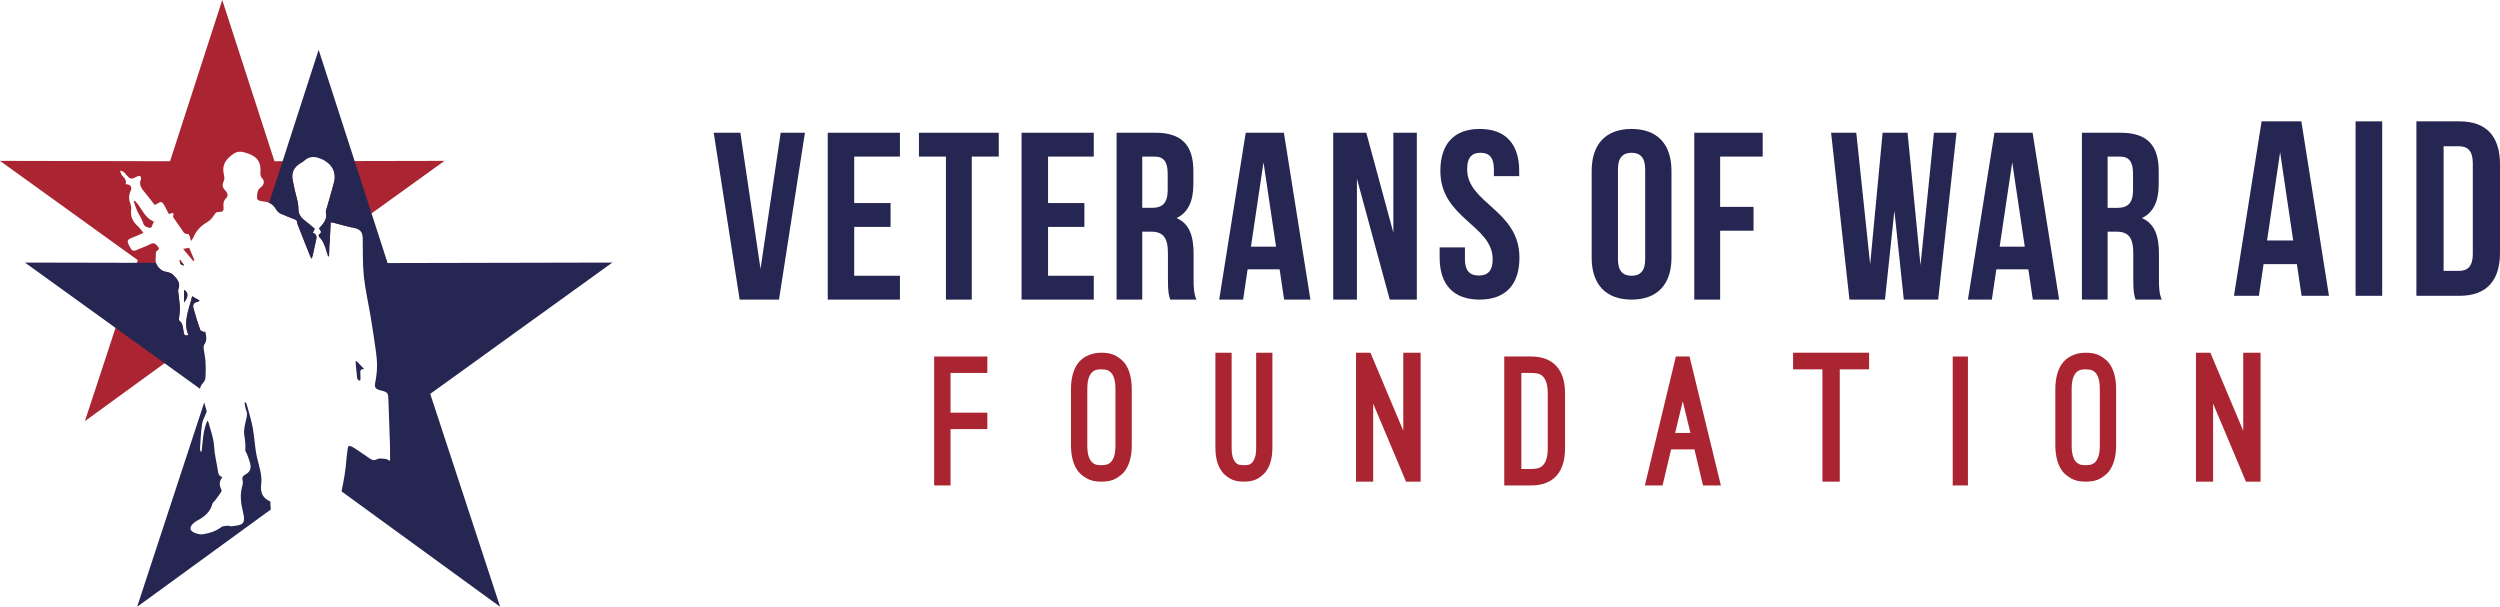
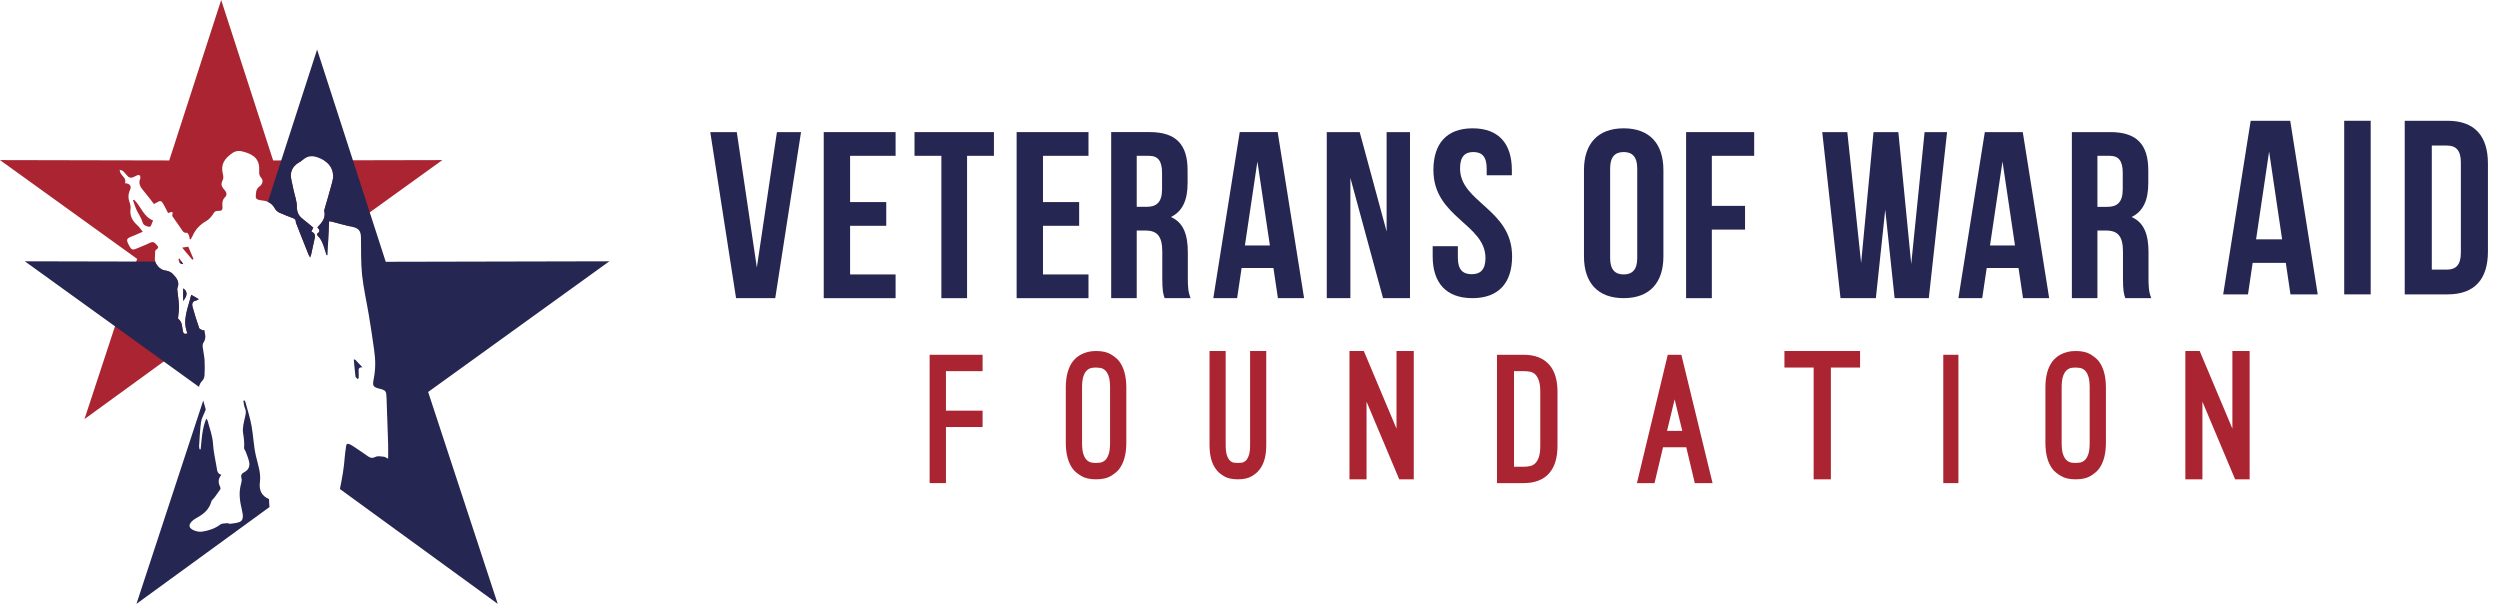
- <svg xmlns="http://www.w3.org/2000/svg" viewBox="0 0 206 50">
+ <svg xmlns="http://www.w3.org/2000/svg" viewBox="0 0 207 50">
  <g fill="none">
    <g transform="translate(58.81 10)">
      <g fill="#AA2531" transform="translate(18.164 19.063)">
        <polyline points="105.386 10.625 103.973 10.625 103.973 0 105.161 0 107.868 6.43 107.868 0 109.297 0 109.297 10.625 108.094 10.625 105.386 4.195 105.386 10.625" />
        <path d="M94.891,1.37 C94.786,1.37 94.669,1.379 94.54,1.398 C94.411,1.418 94.285,1.478 94.161,1.579 C94.036,1.68 93.934,1.843 93.853,2.069 C93.772,2.295 93.731,2.614 93.731,3.027 L93.731,7.598 C93.731,8.021 93.772,8.345 93.853,8.571 C93.934,8.796 94.036,8.96 94.161,9.061 C94.285,9.162 94.411,9.222 94.54,9.241 C94.669,9.26 94.786,9.27 94.891,9.27 C94.986,9.27 95.101,9.26 95.234,9.241 C95.368,9.222 95.497,9.162 95.621,9.061 C95.745,8.96 95.848,8.796 95.929,8.571 C96.01,8.345 96.051,8.021 96.051,7.598 L96.051,3.027 C96.051,2.614 96.01,2.295 95.929,2.069 C95.848,1.843 95.745,1.68 95.621,1.579 C95.497,1.478 95.368,1.418 95.234,1.398 C95.101,1.379 94.986,1.37 94.891,1.37 Z M94.891,10.625 C94.385,10.625 93.98,10.534 93.674,10.351 C93.368,10.169 93.139,9.981 92.987,9.789 C92.586,9.27 92.386,8.54 92.386,7.598 L92.386,3.027 C92.386,2.085 92.586,1.355 92.987,0.836 C93.063,0.74 93.156,0.644 93.266,0.548 C93.375,0.452 93.509,0.363 93.667,0.281 C93.824,0.199 94.003,0.132 94.204,0.079 C94.404,0.027 94.633,0 94.891,0 C95.406,0 95.814,0.091 96.115,0.274 C96.415,0.457 96.642,0.644 96.795,0.836 C97.196,1.355 97.396,2.085 97.396,3.027 L97.396,7.598 C97.396,8.54 97.196,9.27 96.795,9.789 C96.642,9.981 96.415,10.169 96.115,10.351 C95.814,10.534 95.406,10.625 94.891,10.625 L94.891,10.625 Z" />
        <polygon points="83.93 10.938 85.183 10.938 85.183 .313 83.93 .313" />
        <polyline points="77.04 1.37 74.622 1.37 74.622 10.625 73.195 10.625 73.195 1.37 70.777 1.37 70.777 0 77.04 0 77.04 1.37" />
        <path d="M61.687,4.003 L61.057,6.613 L62.318,6.613 L61.687,4.003 Z M60.02,10.938 L58.563,10.938 L61.117,0.312 L62.243,0.312 L64.826,10.938 L63.355,10.938 L62.649,7.968 L60.726,7.968 L60.02,10.938 L60.02,10.938 Z M48.386,9.582 L49.181,9.582 C49.361,9.582 49.534,9.566 49.699,9.532 C49.864,9.498 50.009,9.424 50.134,9.308 C50.259,9.193 50.361,9.02 50.441,8.79 C50.521,8.559 50.561,8.247 50.561,7.852 L50.561,3.383 C50.561,2.989 50.521,2.677 50.441,2.446 C50.361,2.216 50.259,2.043 50.134,1.927 C50.009,1.812 49.864,1.74 49.699,1.711 C49.534,1.682 49.361,1.668 49.181,1.668 L48.386,1.668 L48.386,9.582 Z M49.181,10.938 L46.976,10.938 L46.976,0.312 L49.181,0.312 C50.131,0.312 50.846,0.596 51.327,1.163 C51.766,1.673 51.986,2.413 51.986,3.383 L51.986,7.852 C51.986,8.823 51.766,9.568 51.327,10.087 C50.846,10.654 50.131,10.938 49.181,10.938 L49.181,10.938 Z" />
        <polyline points="36.176 10.625 34.762 10.625 34.762 0 35.95 0 38.657 6.43 38.657 0 40.086 0 40.086 10.625 38.883 10.625 36.176 4.195 36.176 10.625" />
        <path d="M25.523,10.625 C25.049,10.625 24.669,10.541 24.385,10.373 C24.1,10.205 23.887,10.024 23.744,9.832 C23.365,9.361 23.175,8.684 23.175,7.799 L23.175,0 L24.513,0 L24.513,7.799 C24.513,8.165 24.548,8.448 24.62,8.65 C24.691,8.852 24.778,8.999 24.883,9.09 C24.987,9.181 25.096,9.234 25.21,9.248 C25.324,9.263 25.429,9.27 25.523,9.27 C25.618,9.27 25.723,9.263 25.837,9.248 C25.951,9.234 26.06,9.181 26.164,9.09 C26.268,8.999 26.356,8.852 26.427,8.65 C26.498,8.448 26.534,8.165 26.534,7.799 L26.534,0 L27.872,0 L27.872,7.799 C27.872,8.684 27.682,9.361 27.303,9.832 C27.16,10.024 26.947,10.205 26.662,10.373 C26.377,10.541 25.998,10.625 25.523,10.625 L25.523,10.625 Z M13.779,1.37 C13.674,1.37 13.558,1.379 13.429,1.398 C13.3,1.418 13.173,1.478 13.049,1.579 C12.925,1.68 12.823,1.843 12.741,2.069 C12.66,2.295 12.62,2.614 12.62,3.027 L12.62,7.598 C12.62,8.021 12.66,8.345 12.741,8.571 C12.823,8.796 12.925,8.96 13.049,9.061 C13.173,9.162 13.3,9.222 13.429,9.241 C13.558,9.26 13.674,9.27 13.779,9.27 C13.875,9.27 13.989,9.26 14.123,9.241 C14.257,9.222 14.386,9.162 14.51,9.061 C14.633,8.96 14.736,8.796 14.817,8.571 C14.898,8.345 14.939,8.021 14.939,7.598 L14.939,3.027 C14.939,2.614 14.898,2.295 14.817,2.069 C14.736,1.843 14.633,1.68 14.51,1.579 C14.386,1.478 14.257,1.418 14.123,1.398 C13.989,1.379 13.875,1.37 13.779,1.37 Z M13.779,10.625 C13.274,10.625 12.868,10.534 12.563,10.351 C12.257,10.169 12.028,9.981 11.875,9.789 C11.474,9.27 11.274,8.54 11.274,7.598 L11.274,3.027 C11.274,2.085 11.474,1.355 11.875,0.836 C11.952,0.74 12.045,0.644 12.155,0.548 C12.264,0.452 12.398,0.363 12.555,0.281 C12.713,0.199 12.892,0.132 13.092,0.079 C13.293,0.027 13.522,0 13.779,0 C14.295,0 14.703,0.091 15.004,0.274 C15.304,0.457 15.531,0.644 15.684,0.836 C16.084,1.355 16.285,2.085 16.285,3.027 L16.285,7.598 C16.285,8.54 16.084,9.27 15.684,9.789 C15.531,9.981 15.304,10.169 15.004,10.351 C14.703,10.534 14.295,10.625 13.779,10.625 L13.779,10.625 Z" />
        <polyline points="1.351 1.668 1.351 4.94 4.384 4.94 4.384 6.295 1.351 6.295 1.351 10.938 0 10.938 0 .313 4.384 .313 4.384 1.668 1.351 1.668" />
      </g>
      <g fill="#262652" transform="translate(125.269)">
        <path d="M17.274,2.053 L17.274,12.321 L18.538,12.321 C19.252,12.321 19.68,11.951 19.68,10.925 L19.68,3.45 C19.68,2.423 19.252,2.053 18.538,2.053 L17.274,2.053 Z M15.032,0 L18.579,0 C20.821,0 21.922,1.252 21.922,3.552 L21.922,10.822 C21.922,13.122 20.821,14.375 18.579,14.375 L15.032,14.375 L15.032,0 L15.032,0 Z" />
        <polygon points="10.021 14.375 12.214 14.375 12.214 0 10.021 0" />
        <path d="M2.725,9.816 L4.88,9.816 L3.803,2.546 L2.725,9.816 Z M7.829,14.375 L5.572,14.375 L5.186,11.767 L2.44,11.767 L2.054,14.375 L0,14.375 L2.277,0 L5.552,0 L7.829,14.375 L7.829,14.375 Z" />
      </g>
      <g fill="#262652" transform="translate(92.072 .938)">
        <path d="M22.785,1.964 L22.785,6.188 L23.611,6.188 C24.4,6.188 24.881,5.834 24.881,4.734 L24.881,3.379 C24.881,2.396 24.554,1.964 23.804,1.964 L22.785,1.964 Z M25.092,13.75 C24.976,13.396 24.9,13.18 24.9,12.06 L24.9,9.9 C24.9,8.623 24.477,8.152 23.515,8.152 L22.785,8.152 L22.785,13.75 L20.669,13.75 L20.669,0 L23.861,0 C26.054,0 26.996,1.041 26.996,3.163 L26.996,4.243 C26.996,5.657 26.553,6.58 25.611,7.032 C26.669,7.484 27.015,8.525 27.015,9.959 L27.015,12.08 C27.015,12.748 27.034,13.239 27.246,13.75 L25.092,13.75 L25.092,13.75 Z M13.89,9.389 L15.959,9.389 L14.925,2.435 L13.89,9.389 Z M18.79,13.75 L16.623,13.75 L16.253,11.255 L13.617,11.255 L13.246,13.75 L11.274,13.75 L13.461,0 L16.604,0 L18.79,13.75 L18.79,13.75 Z" />
        <polyline points="5.216 6.423 4.44 13.75 1.512 13.75 0 0 2.075 0 3.219 10.843 4.246 0 6.301 0 7.368 10.921 8.474 0 10.335 0 8.823 13.75 5.991 13.75 5.216 6.423" />
      </g>
      <g fill="#262652" transform="translate(72.343 .625)">
        <polyline points="10.587 6.421 13.337 6.421 13.337 8.386 10.587 8.386 10.587 14.063 8.456 14.063 8.456 .313 14.093 .313 14.093 2.277 10.587 2.277 10.587 6.421" />
        <path d="M2.166,10.743 C2.166,11.725 2.599,12.098 3.288,12.098 C3.978,12.098 4.41,11.725 4.41,10.743 L4.41,3.319 C4.41,2.337 3.978,1.964 3.288,1.964 C2.599,1.964 2.166,2.337 2.166,3.319 L2.166,10.743 Z M0,3.457 C0,1.257 1.162,0 3.288,0 C5.415,0 6.577,1.257 6.577,3.457 L6.577,10.606 C6.577,12.805 5.415,14.062 3.288,14.062 C1.162,14.062 0,12.805 0,10.606 L0,3.457 L0,3.457 Z" />
      </g>
      <g fill="#262652" transform="translate(0 .625)">
        <path d="M63.124,0 C65.269,0 66.372,1.257 66.372,3.457 L66.372,3.889 L64.287,3.889 L64.287,3.319 C64.287,2.337 63.886,1.964 63.184,1.964 C62.483,1.964 62.082,2.337 62.082,3.319 C62.082,6.147 66.392,6.677 66.392,10.606 C66.392,12.805 65.269,14.062 63.104,14.062 C60.938,14.062 59.816,12.805 59.816,10.606 L59.816,9.761 L61.901,9.761 L61.901,10.743 C61.901,11.725 62.342,12.079 63.044,12.079 C63.746,12.079 64.187,11.725 64.187,10.743 C64.187,7.915 59.876,7.384 59.876,3.457 C59.876,1.257 60.979,0 63.124,0" />
        <polyline points="53.001 4.103 53.001 14.063 51.047 14.063 51.047 .313 53.772 .313 56.002 8.543 56.002 .313 57.937 .313 57.937 14.063 55.706 14.063 53.001 4.103" />
        <path d="M44.268,9.702 L46.337,9.702 L45.303,2.748 L44.268,9.702 Z M49.168,14.062 L47.001,14.062 L46.63,11.568 L43.994,11.568 L43.624,14.062 L41.652,14.062 L43.838,0.312 L46.982,0.312 L49.168,14.062 L49.168,14.062 Z M35.311,2.277 L35.311,6.5 L36.138,6.5 C36.927,6.5 37.408,6.146 37.408,5.046 L37.408,3.691 C37.408,2.709 37.08,2.277 36.33,2.277 L35.311,2.277 Z M37.619,14.062 C37.504,13.709 37.427,13.493 37.427,12.373 L37.427,10.213 C37.427,8.935 37.004,8.464 36.042,8.464 L35.311,8.464 L35.311,14.062 L33.196,14.062 L33.196,0.312 L36.388,0.312 C38.581,0.312 39.523,1.353 39.523,3.475 L39.523,4.555 C39.523,5.969 39.081,6.893 38.138,7.344 C39.196,7.796 39.542,8.837 39.542,10.271 L39.542,12.393 C39.542,13.06 39.561,13.552 39.773,14.062 L37.619,14.062 L37.619,14.062 Z" />
        <polyline points="27.549 6.107 30.544 6.107 30.544 8.071 27.549 8.071 27.549 12.098 31.317 12.098 31.317 14.063 25.367 14.063 25.367 .313 31.317 .313 31.317 2.277 27.549 2.277 27.549 6.107" />
        <polyline points="16.911 .313 23.488 .313 23.488 2.277 21.263 2.277 21.263 14.063 19.136 14.063 19.136 2.277 16.911 2.277 16.911 .313" />
        <polyline points="11.577 6.107 14.572 6.107 14.572 8.071 11.577 8.071 11.577 12.098 15.345 12.098 15.345 14.063 9.395 14.063 9.395 .313 15.345 .313 15.345 2.277 11.577 2.277 11.577 6.107" />
        <polyline points="3.857 11.529 5.519 .313 7.516 .313 5.38 14.063 2.136 14.063 0 .313 2.196 .313 3.857 11.529" />
      </g>
    </g>
    <path fill="#AA2531" d="M25.027,13.28 C24.926,13.353 24.814,13.412 24.708,13.478 C24.197,13.798 23.998,14.253 24.115,14.84 C24.173,15.125 24.235,15.41 24.296,15.694 C24.399,16.174 24.584,16.655 24.583,17.134 C24.582,17.587 24.738,17.874 25.064,18.129 C25.362,18.363 25.649,18.609 25.936,18.846 C25.878,18.97 25.833,19.067 25.78,19.179 C26.145,19.314 26.096,19.576 26.029,19.858 C25.932,20.265 25.849,20.675 25.761,21.084 L25.602,21.198 C25.578,21.146 25.556,21.098 25.537,21.049 C25.188,20.174 24.836,19.301 24.497,18.422 C24.497,18.421 24.497,18.421 24.497,18.42 C24.503,18.23 24.446,18.138 24.292,18.077 C23.91,17.923 23.519,17.788 23.147,17.615 C22.998,17.546 22.845,17.418 22.768,17.276 C22.57,16.91 22.279,16.699 21.879,16.623 C21.711,16.591 21.536,16.586 21.375,16.535 C21.294,16.509 21.174,16.405 21.177,16.342 C21.195,16.011 21.157,15.664 21.499,15.427 C21.749,15.254 21.811,14.916 21.641,14.742 C21.463,14.56 21.445,14.367 21.46,14.137 C21.508,13.396 21.228,12.961 20.54,12.686 C20.409,12.634 20.272,12.597 20.138,12.556 C19.822,12.459 19.517,12.482 19.242,12.673 C18.572,13.14 18.257,13.617 18.457,14.427 C18.491,14.566 18.511,14.741 18.456,14.863 C18.282,15.258 18.295,15.401 18.6,15.737 C18.755,15.909 18.819,16.143 18.652,16.305 C18.426,16.523 18.388,16.752 18.416,17.038 C18.451,17.406 18.383,17.467 17.995,17.468 C17.839,17.468 17.772,17.525 17.682,17.665 C17.531,17.903 17.339,18.153 17.101,18.287 C16.567,18.587 16.181,18.992 15.939,19.546 C15.897,19.641 15.838,19.729 15.787,19.82 C15.761,19.816 15.736,19.813 15.71,19.809 C15.693,19.71 15.691,19.605 15.654,19.514 C15.616,19.422 15.53,19.265 15.488,19.272 C15.176,19.323 15.097,19.082 14.97,18.9 C14.768,18.612 14.565,18.325 14.366,18.035 C14.322,17.97 14.244,17.882 14.26,17.829 C14.394,17.396 14.122,17.584 13.918,17.642 C13.806,17.425 13.701,17.211 13.587,17.003 C13.358,16.582 13.303,16.569 12.906,16.81 C12.864,16.835 12.819,16.855 12.747,16.892 C12.478,16.547 12.225,16.198 11.945,15.872 C11.666,15.547 11.413,15.23 11.617,14.768 C11.624,14.75 11.625,14.729 11.624,14.709 C11.621,14.526 11.539,14.441 11.356,14.515 C11.216,14.571 11.088,14.663 10.945,14.699 C10.853,14.723 10.712,14.71 10.647,14.653 C10.481,14.509 10.355,14.32 10.194,14.171 C10.123,14.105 10.002,14.093 9.904,14.056 C9.93,14.151 9.937,14.257 9.984,14.34 C10.139,14.608 10.483,14.784 10.352,15.174 C10.723,15.176 10.917,15.404 10.773,15.708 C10.596,16.081 10.602,16.426 10.743,16.8 C10.801,16.955 10.83,17.14 10.807,17.303 C10.726,17.881 10.975,18.299 11.387,18.666 C11.538,18.801 11.651,18.981 11.82,19.189 C11.496,19.329 11.235,19.45 10.967,19.555 C10.451,19.758 10.423,19.822 10.681,20.312 C10.709,20.366 10.741,20.417 10.771,20.469 C10.878,20.655 11.015,20.709 11.225,20.615 C11.619,20.437 12.035,20.303 12.418,20.105 C12.734,19.941 12.855,20.152 13.014,20.326 C13.188,20.516 13.041,20.599 12.898,20.697 C12.861,20.723 12.85,20.803 12.846,20.86 C12.835,21.029 12.845,21.199 12.823,21.366 C12.766,21.809 13.218,22.336 13.653,22.392 C13.876,22.421 14.141,22.511 14.289,22.667 C14.587,22.981 14.906,23.324 14.693,23.838 C14.655,23.931 14.689,24.057 14.7,24.166 C14.74,24.566 14.807,24.964 14.821,25.364 C14.832,25.657 14.774,25.952 14.75,26.247 C14.746,26.301 14.737,26.385 14.766,26.407 C15.106,26.668 15.068,27.07 15.142,27.422 C15.188,27.643 15.274,27.682 15.525,27.608 C15.061,26.488 15.584,25.491 15.833,24.409 C16.069,24.547 16.242,24.647 16.455,24.771 C16.355,24.828 16.315,24.867 16.271,24.873 C15.954,24.919 15.867,25.134 15.938,25.394 C16.102,25.989 16.285,26.58 16.491,27.162 C16.525,27.26 16.713,27.304 16.83,27.373 C16.852,27.352 16.875,27.331 16.897,27.31 C16.911,27.364 16.926,27.418 16.939,27.472 L6.995,34.701 L11.355,21.435 L0,13.255 L14.013,13.285 L18.314,0 L22.615,13.285 L25.027,13.28 Z M26.819,13.276 L36.627,13.255 L29.004,18.747 C28.481,18.628 27.964,18.477 27.443,18.345 C27.381,18.329 27.315,18.332 27.248,18.325 C27.22,18.915 27.193,19.495 27.165,20.072 L26.785,20.346 C26.683,20.038 26.549,19.744 26.292,19.506 C26.259,19.475 26.256,19.342 26.281,19.328 C26.568,19.162 26.425,18.992 26.278,18.831 C26.648,18.437 26.998,18.055 26.849,17.467 C26.836,17.414 26.864,17.349 26.881,17.291 C27.052,16.693 27.235,16.098 27.394,15.497 C27.481,15.171 27.604,14.831 27.583,14.505 C27.546,13.927 27.25,13.54 26.819,13.276 Z M12.284,18.768 C12.084,18.714 11.876,18.66 11.792,18.37 C11.689,18.016 11.452,17.703 11.297,17.361 C11.182,17.111 11.105,16.843 11.012,16.583 C11.044,16.569 11.076,16.556 11.108,16.542 C11.668,17.081 11.871,17.942 12.68,18.259 C12.644,18.338 12.62,18.391 12.596,18.443 C12.527,18.589 12.514,18.831 12.284,18.768 Z M14.857,21.399 C14.962,21.556 15.067,21.713 15.172,21.869 C14.865,21.863 14.821,21.657 14.776,21.453 C14.803,21.435 14.83,21.417 14.857,21.399 Z M15.59,20.425 C15.745,20.789 15.885,21.121 16.026,21.452 C15.989,21.468 15.952,21.483 15.915,21.498 C15.654,21.186 15.392,20.873 15.084,20.505 C15.336,20.465 15.48,20.442 15.59,20.425 Z M15.165,24.92 C15.165,24.56 15.165,24.234 15.165,23.878 C15.539,24.117 15.539,24.464 15.165,24.92 Z" />
    <path fill="#262652" d="M28.144,40.49 C28.324,39.609 28.487,38.725 28.547,37.823 C28.567,37.524 28.623,37.228 28.659,36.93 C28.681,36.752 28.774,36.706 28.93,36.778 C29.03,36.824 29.131,36.872 29.222,36.933 C29.64,37.213 30.059,37.492 30.469,37.782 C30.678,37.93 30.847,37.957 31.101,37.827 C31.283,37.733 31.554,37.8 31.784,37.817 C31.873,37.824 31.958,37.894 32.138,37.978 C32.138,37.509 32.149,37.109 32.136,36.71 C32.097,35.467 32.045,34.223 32.006,32.979 C31.986,32.358 31.963,32.319 31.359,32.167 C30.897,32.05 30.839,31.916 30.93,31.456 C31.011,31.047 31.06,30.626 31.067,30.21 C31.074,29.79 31.033,29.366 30.975,28.949 C30.846,28.006 30.701,27.065 30.546,26.126 C30.36,24.999 30.098,23.88 29.978,22.746 C29.871,21.723 29.908,20.684 29.888,19.651 C29.878,19.11 29.68,18.892 29.163,18.782 C28.585,18.658 28.017,18.491 27.443,18.345 C27.381,18.329 27.315,18.332 27.248,18.325 C27.203,19.276 27.159,20.203 27.115,21.13 C27.086,21.129 27.058,21.127 27.029,21.125 C26.819,20.57 26.765,19.944 26.292,19.506 C26.259,19.475 26.256,19.342 26.281,19.328 C26.568,19.162 26.425,18.992 26.278,18.831 C26.648,18.437 26.998,18.055 26.849,17.467 C26.836,17.414 26.864,17.349 26.881,17.291 C27.052,16.693 27.235,16.098 27.394,15.497 C27.481,15.171 27.604,14.831 27.583,14.505 C27.533,13.715 26.998,13.283 26.298,13.032 C25.877,12.88 25.471,12.897 25.11,13.215 C24.991,13.319 24.844,13.393 24.708,13.478 C24.197,13.798 23.998,14.253 24.115,14.84 C24.173,15.125 24.235,15.41 24.296,15.694 C24.399,16.174 24.584,16.655 24.583,17.134 C24.582,17.587 24.738,17.874 25.064,18.129 C25.362,18.363 25.649,18.609 25.936,18.846 C25.878,18.97 25.833,19.067 25.78,19.179 C26.145,19.314 26.096,19.576 26.029,19.858 C25.921,20.313 25.829,20.772 25.729,21.23 C25.724,21.255 25.702,21.276 25.666,21.334 C25.614,21.221 25.572,21.137 25.537,21.049 C25.188,20.174 24.836,19.301 24.497,18.422 C24.497,18.421 24.497,18.421 24.497,18.42 C24.503,18.23 24.446,18.138 24.292,18.077 C23.91,17.923 23.519,17.788 23.147,17.615 C22.998,17.546 22.845,17.418 22.768,17.276 C22.623,17.008 22.428,16.823 22.177,16.713 L26.256,4.104 L31.939,21.676 L50.456,21.635 L35.451,32.455 L41.212,50 L28.144,40.49 Z M22.314,41.984 L11.299,50 L16.828,33.162 C16.894,33.396 16.964,33.629 17.026,33.864 C17.041,33.921 17,33.997 16.976,34.06 C16.863,34.357 16.687,34.644 16.645,34.949 C16.554,35.614 16.529,36.287 16.483,36.957 C16.478,37.039 16.512,37.124 16.527,37.208 C16.556,37.207 16.586,37.206 16.615,37.204 C16.705,36.361 16.725,35.504 17.081,34.667 C17.135,34.743 17.176,34.776 17.186,34.818 C17.353,35.466 17.604,36.086 17.64,36.774 C17.674,37.42 17.84,38.059 17.939,38.702 C17.979,38.961 17.994,39.225 18.33,39.317 C18.045,39.652 18.06,39.98 18.234,40.324 C18.262,40.378 18.267,40.475 18.236,40.521 C18.078,40.76 17.905,40.99 17.735,41.22 C17.659,41.322 17.532,41.407 17.502,41.518 C17.336,42.139 16.915,42.528 16.377,42.826 C16.202,42.923 16.021,43.027 15.885,43.168 C15.608,43.454 15.623,43.692 15.97,43.873 C16.194,43.99 16.494,44.057 16.741,44.019 C17.274,43.936 17.789,43.772 18.239,43.433 C18.382,43.326 18.623,43.341 18.821,43.319 C18.896,43.31 18.98,43.378 19.054,43.369 C19.94,43.261 20.277,43.245 20.028,42.209 C19.873,41.566 19.766,40.911 19.914,40.244 C19.961,40.033 20.051,39.794 19.995,39.605 C19.912,39.326 20.034,39.197 20.226,39.095 C20.596,38.899 20.711,38.592 20.622,38.213 C20.555,37.926 20.436,37.65 20.334,37.371 C20.3,37.278 20.204,37.189 20.211,37.104 C20.244,36.684 20.197,36.284 20.129,35.864 C20.056,35.42 20.201,34.931 20.303,34.473 C20.355,34.238 20.39,34.042 20.287,33.81 C20.201,33.617 20.191,33.391 20.147,33.18 C20.179,33.172 20.211,33.164 20.243,33.156 C20.268,33.194 20.305,33.229 20.316,33.271 C20.491,33.929 20.702,34.58 20.826,35.248 C20.976,36.055 20.997,36.888 21.176,37.687 C21.34,38.421 21.622,39.145 21.522,39.899 C21.423,40.646 21.702,41.076 22.277,41.328 C22.28,41.548 22.292,41.767 22.314,41.984 Z M16.478,32.035 L2.056,21.635 L12.852,21.659 C12.96,22.014 13.311,22.348 13.653,22.392 C13.876,22.421 14.141,22.511 14.289,22.667 C14.587,22.981 14.906,23.324 14.693,23.838 C14.655,23.931 14.689,24.057 14.7,24.166 C14.74,24.566 14.807,24.964 14.821,25.364 C14.832,25.657 14.774,25.952 14.75,26.247 C14.746,26.301 14.737,26.385 14.766,26.407 C15.106,26.668 15.068,27.07 15.142,27.422 C15.188,27.643 15.274,27.682 15.525,27.608 C15.061,26.488 15.584,25.491 15.833,24.409 C16.069,24.547 16.242,24.647 16.455,24.771 C16.355,24.828 16.315,24.867 16.271,24.873 C15.954,24.919 15.867,25.134 15.938,25.394 C16.102,25.989 16.285,26.58 16.491,27.162 C16.525,27.26 16.713,27.304 16.83,27.373 C16.852,27.352 16.875,27.331 16.897,27.31 C16.99,27.663 17.094,28.01 16.85,28.365 C16.786,28.457 16.769,28.604 16.782,28.72 C16.822,29.079 16.912,29.434 16.936,29.793 C16.964,30.223 16.958,30.658 16.934,31.088 C16.925,31.24 16.856,31.424 16.75,31.528 C16.596,31.678 16.521,31.846 16.478,32.035 Z M14.836,21.663 L15.034,21.664 C15.08,21.732 15.126,21.801 15.172,21.869 C14.975,21.865 14.886,21.779 14.836,21.663 Z M15.165,24.92 C15.165,24.56 15.165,24.234 15.165,23.878 C15.539,24.117 15.539,24.464 15.165,24.92 Z M29.395,29.766 C29.585,29.966 29.775,30.166 30.011,30.414 C29.688,30.395 29.677,30.562 29.695,30.767 C29.711,30.952 29.698,31.14 29.698,31.326 C29.666,31.343 29.634,31.359 29.602,31.375 C29.544,31.312 29.444,31.253 29.435,31.184 C29.377,30.715 29.339,30.245 29.294,29.775 C29.328,29.772 29.361,29.769 29.395,29.766 Z" />
  </g>
</svg>
